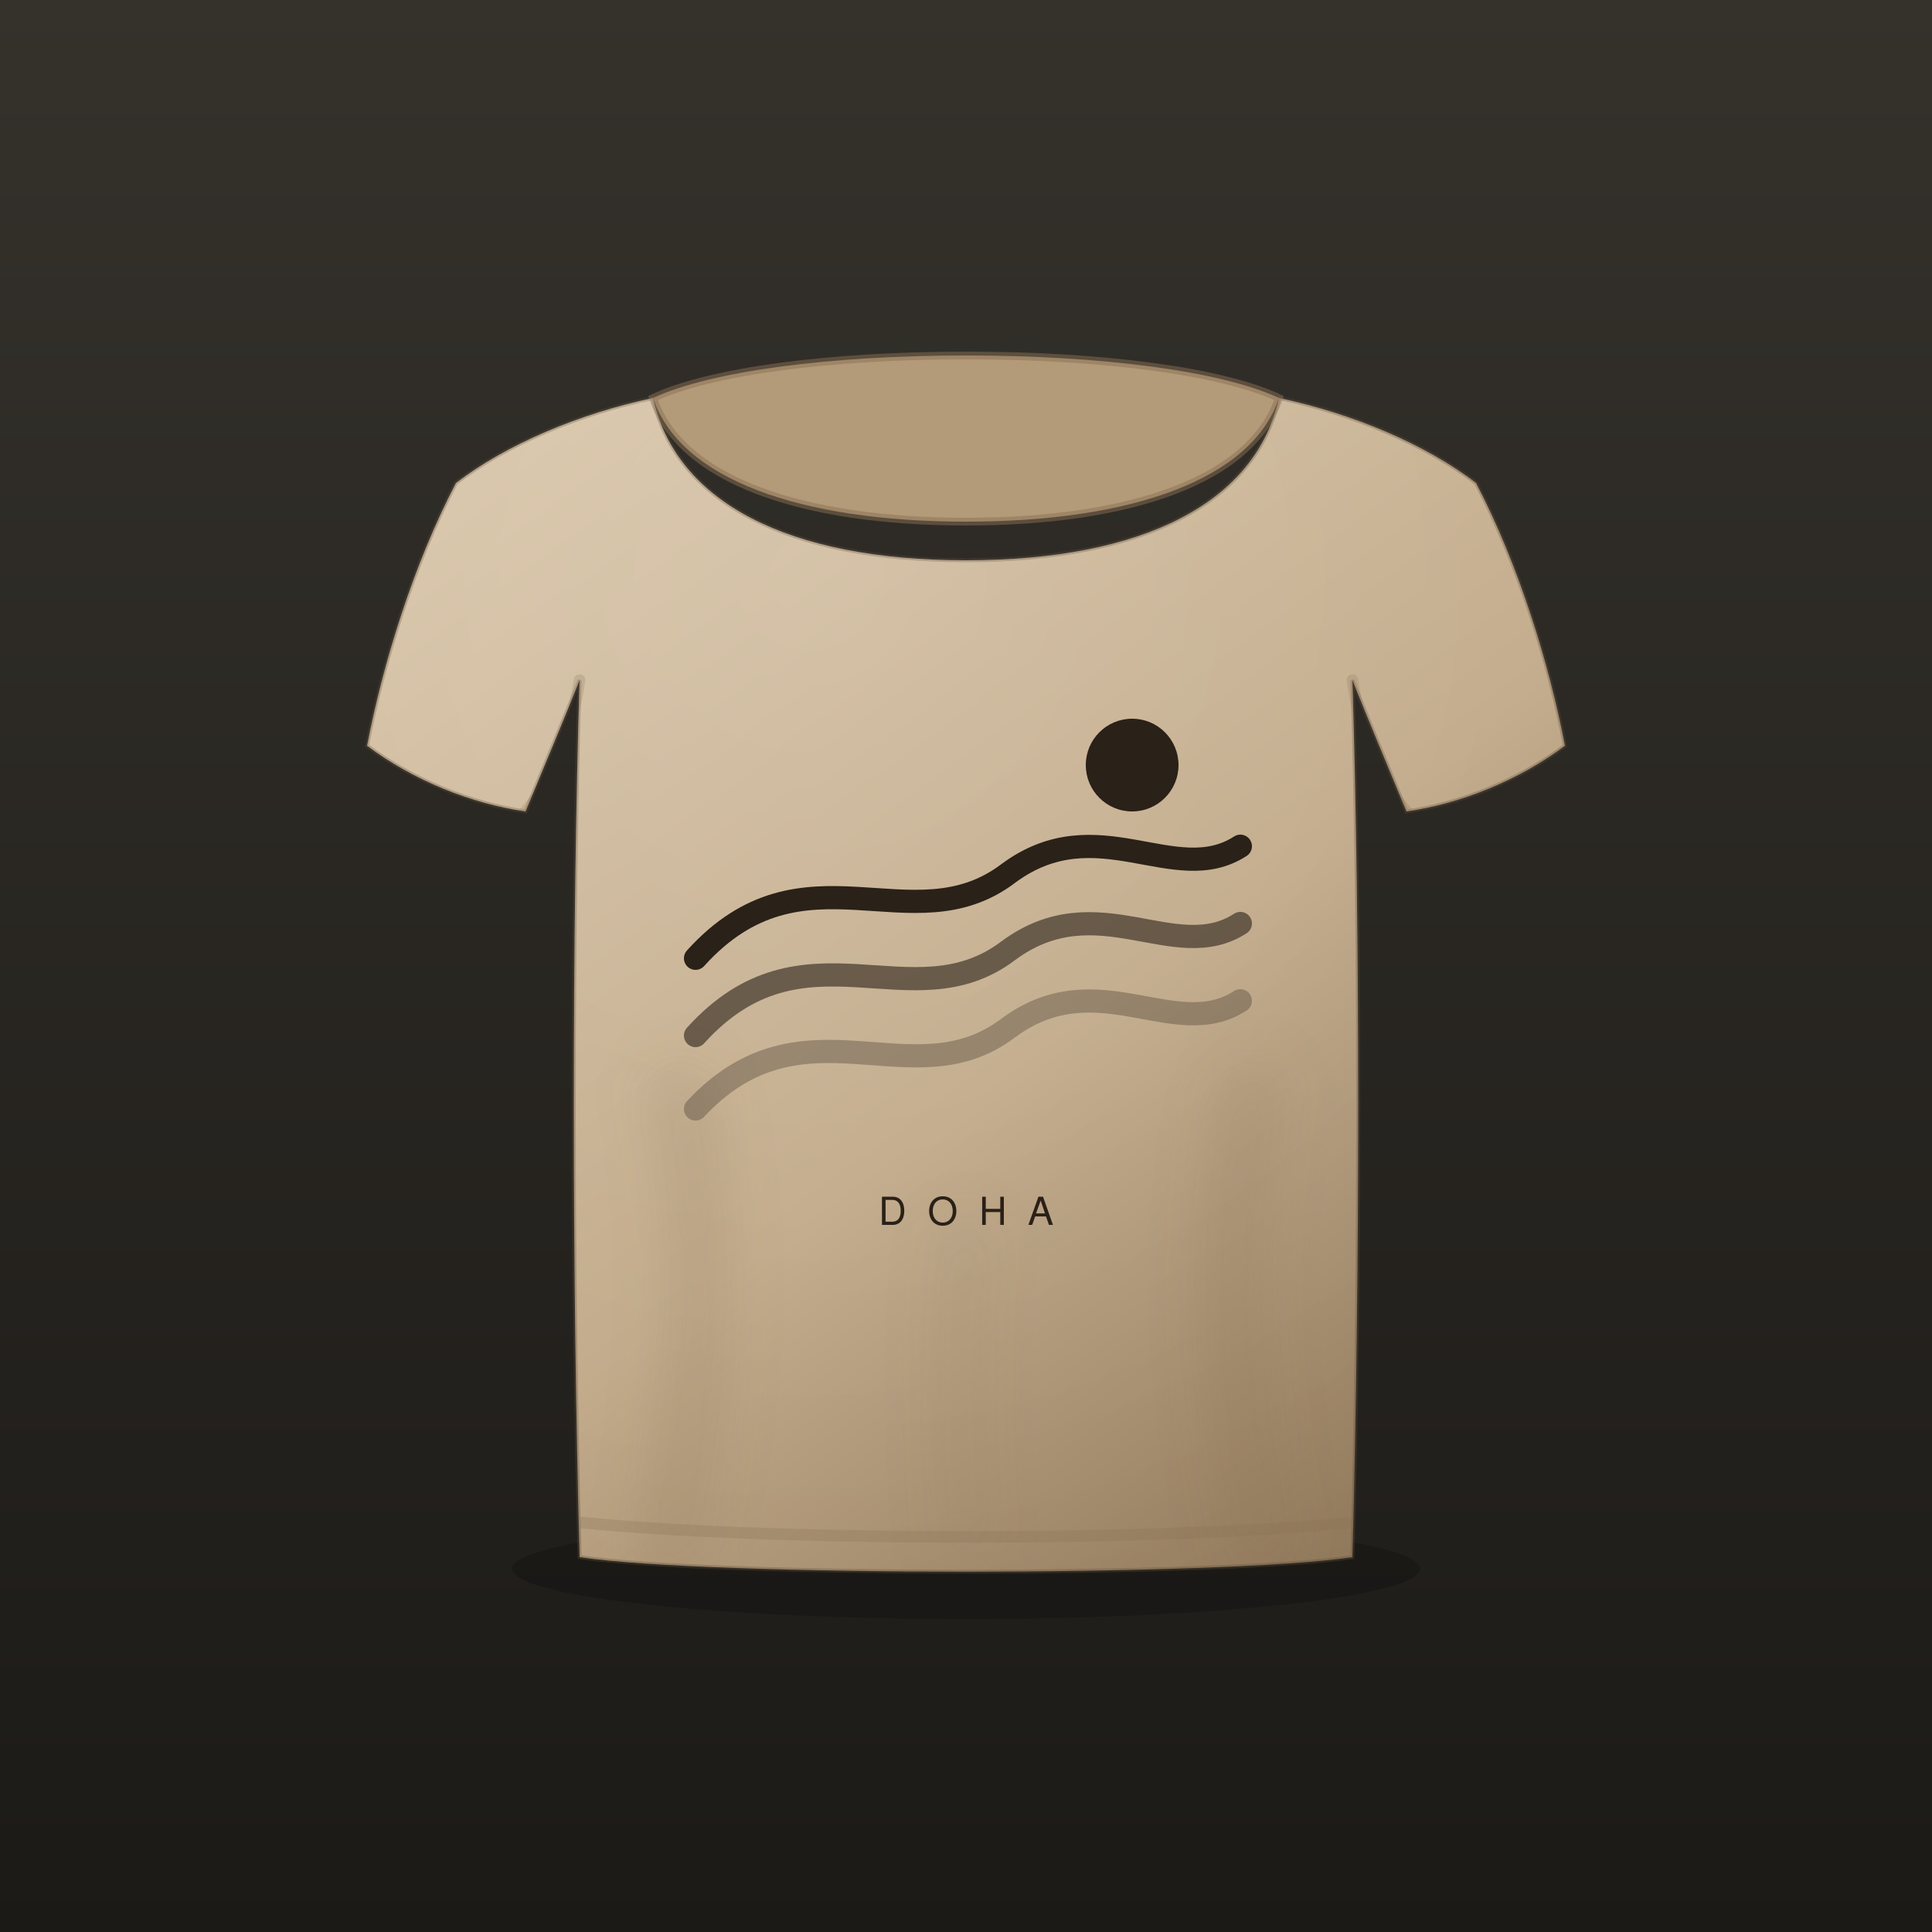
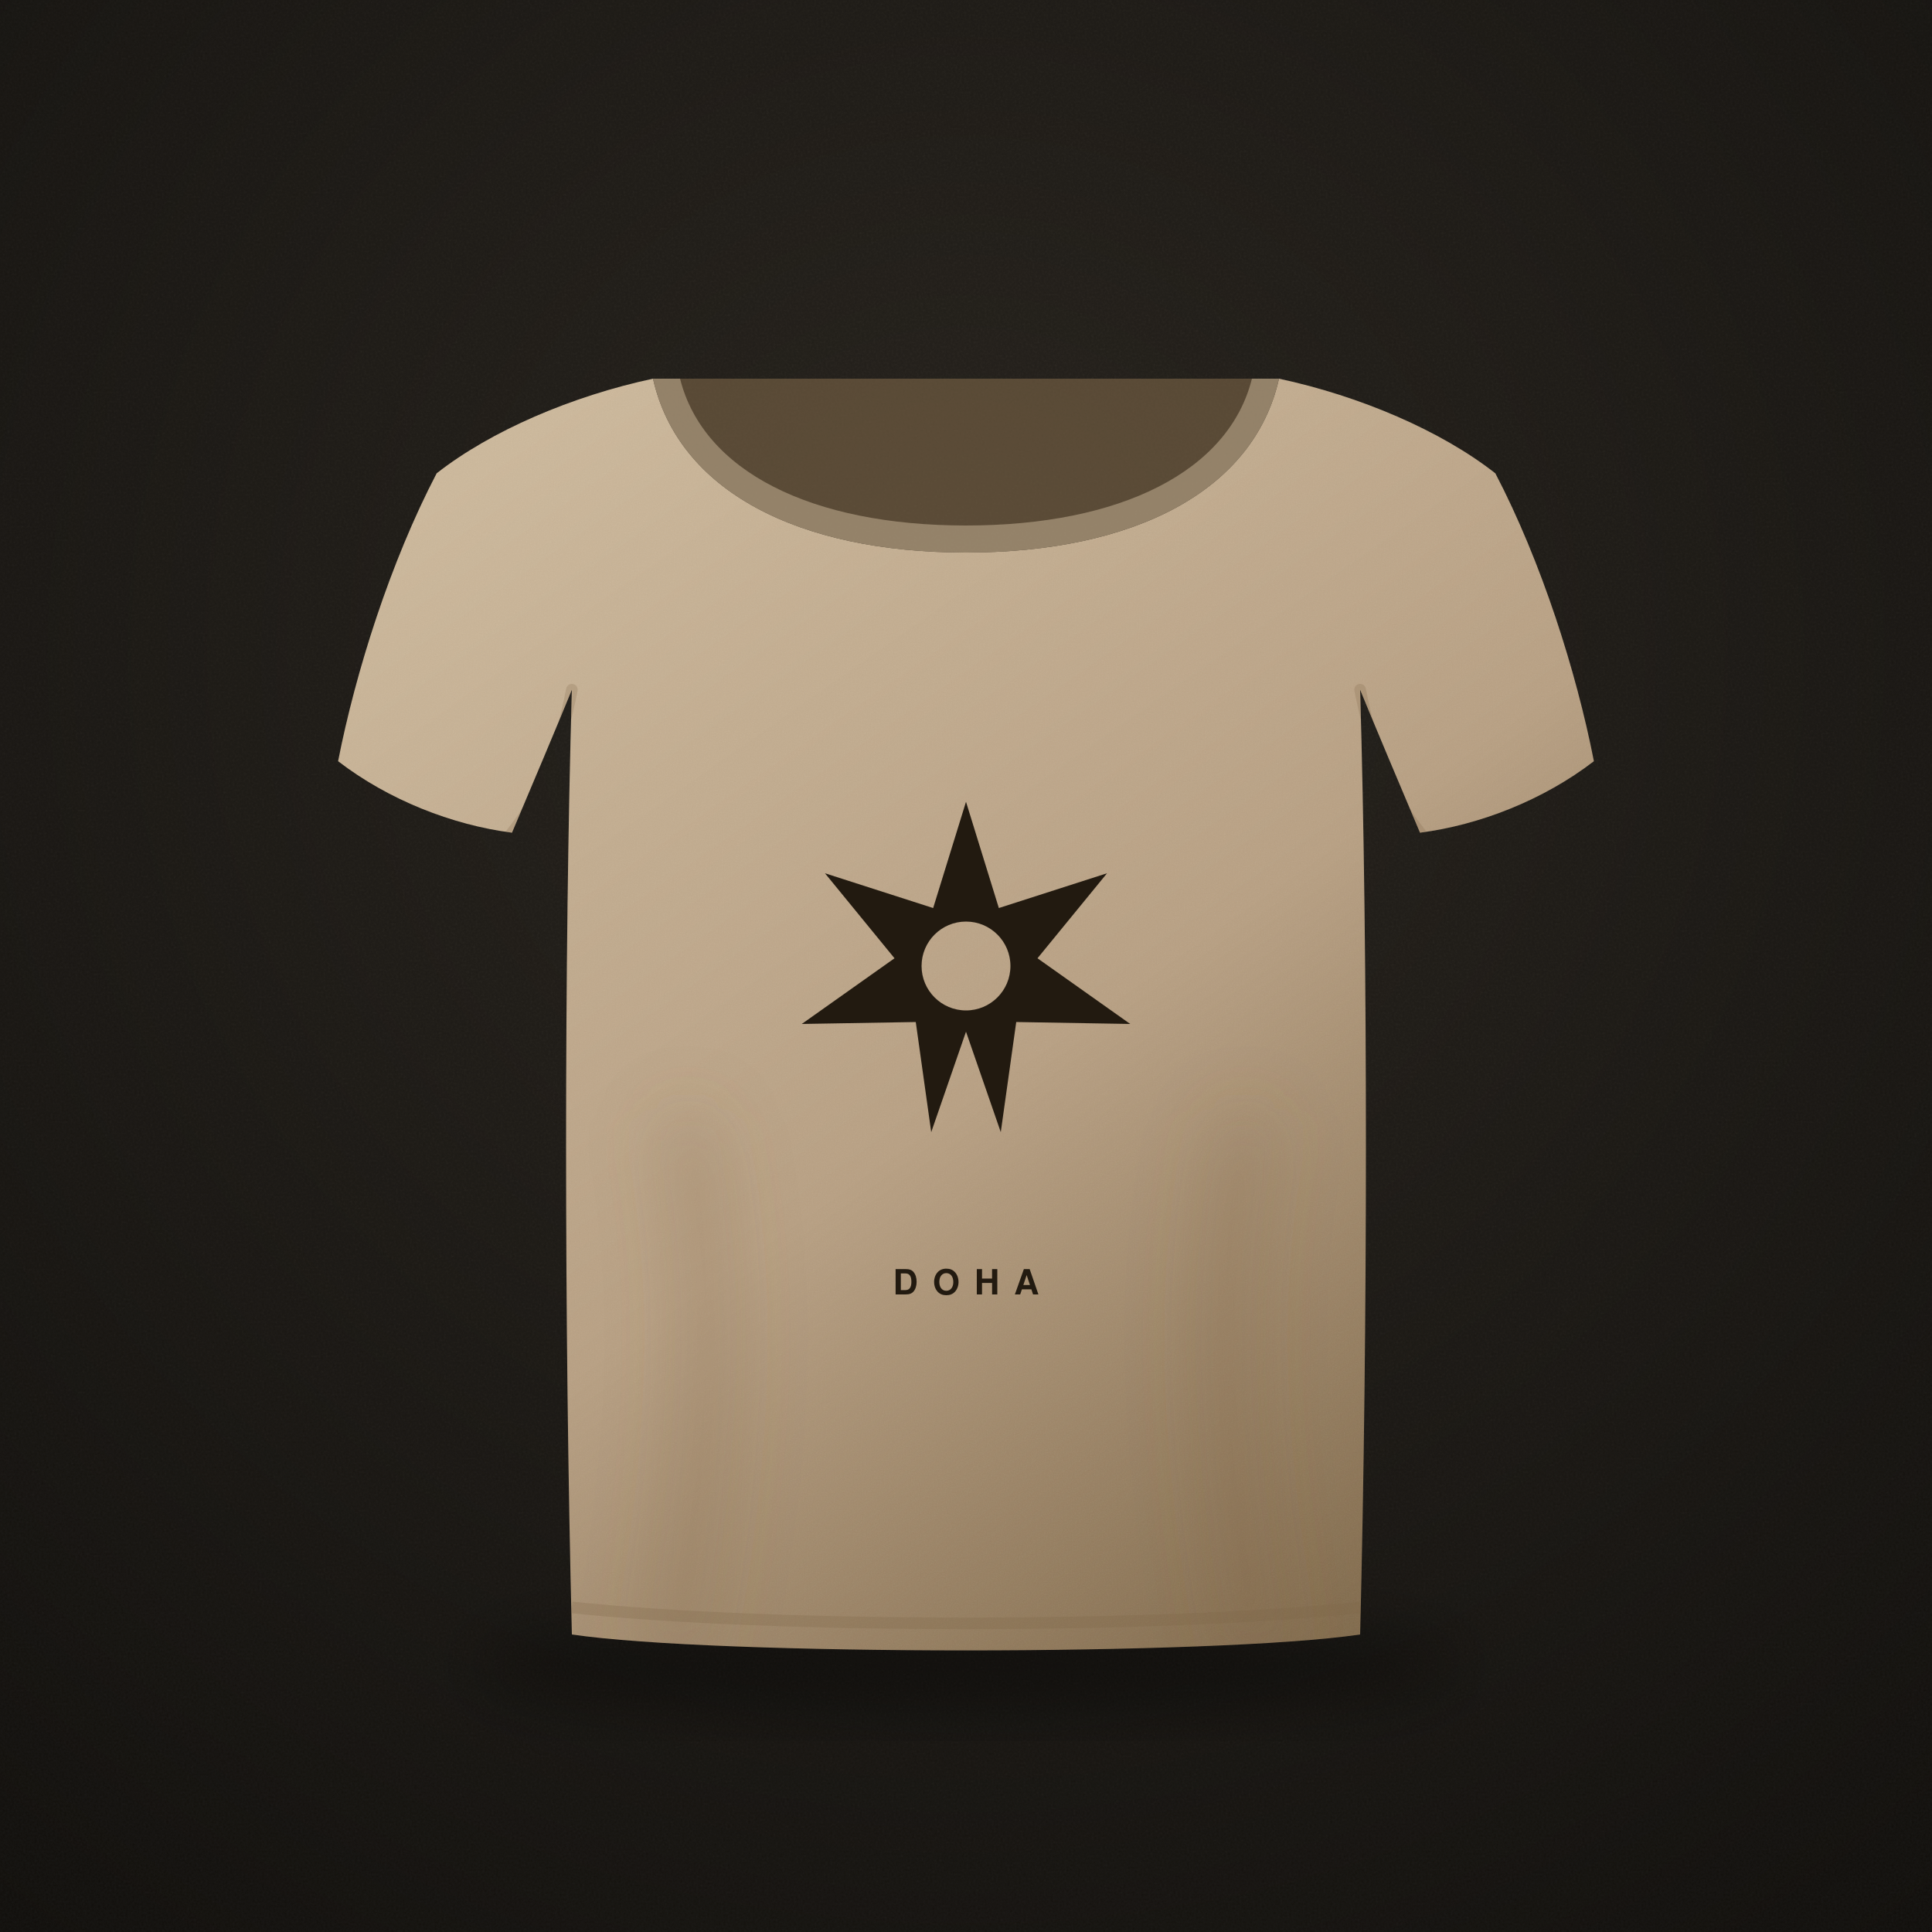
<svg xmlns="http://www.w3.org/2000/svg" viewBox="0 0 1000 1000" width="1000" height="1000" role="img" aria-label="dune-tee">
  <defs>
-     <linearGradient id="bg-dune-tee" x1="0" y1="0" x2="0" y2="1">
-       <stop offset="0%" stop-color="#35322c" />
-       <stop offset="100%" stop-color="#1c1a17" />
+     <radialGradient id="g-dune-tee" cx="0.5" cy="0.34" r="0.82">
+       <stop offset="0%" stop-color="#26221c" />
+       <stop offset="100%" stop-color="#100e0b" />
+     </radialGradient>
+     <linearGradient id="f-dune-tee" x1="0.16" y1="0" x2="0.86" y2="1">
+       <stop offset="0%" stop-color="#cdb99c" />
+       <stop offset="54%" stop-color="#b8a083" />
+       <stop offset="100%" stop-color="#7d6647" />
    </linearGradient>
-     <linearGradient id="fabric-dune-tee" x1="0.15" y1="0" x2="0.9" y2="1">
-       <stop offset="0%" stop-color="#d6c2a5" />
-       <stop offset="55%" stop-color="#c0a887" />
-       <stop offset="100%" stop-color="#8a7154" />
-     </linearGradient>
+     <filter id="grain-dune-tee" x="0" y="0" width="100%" height="100%">
+       <feTurbulence type="fractalNoise" baseFrequency="0.85" numOctaves="3" seed="7" />
+       <feColorMatrix type="saturate" values="0" />
+       <feComponentTransfer>
+         <feFuncA type="linear" slope="0.05" />
+       </feComponentTransfer>
+       <feComposite operator="in" in2="SourceGraphic" />
+     </filter>
+     <filter id="weave-dune-tee" x="0" y="0" width="100%" height="100%">
+       <feTurbulence type="fractalNoise" baseFrequency="1.5" numOctaves="2" seed="3" />
+       <feColorMatrix type="saturate" values="0" />
+       <feComponentTransfer>
+         <feFuncA type="linear" slope="0.08" />
+       </feComponentTransfer>
+       <feComposite operator="in" in2="SourceGraphic" />
+     </filter>
    <filter id="soft-dune-tee" x="-25%" y="-25%" width="150%" height="150%">
-       <feGaussianBlur stdDeviation="14" />
+       <feGaussianBlur stdDeviation="17" />
    </filter>
-     <radialGradient id="sheen-dune-tee" cx="0.42" cy="0.3" r="0.62">
-       <stop offset="0%" stop-color="#ffffff" stop-opacity="0.14" />
-       <stop offset="100%" stop-color="#ffffff" stop-opacity="0" />
-     </radialGradient>
-     <clipPath id="tee-dune-tee">
-       <path d="M338 206 C300 214 262 230 236 250 C214 292 198 344 190 386 C214 404 244 416 272 420 C282 396 292 372 300 352 C296 480 296 660 300 806 C368 816 632 816 700 806 C704 660 704 480 700 352 C708 372 718 396 728 420 C756 416 786 404 810 386 C802 344 786 292 764 250 C738 230 700 214 662 206 C650 260 592 290 500 290 C408 290 350 260 338 206 Z" />
+     <clipPath id="cloth-dune-tee">
+       <path d="M338 196 C296 205 254 223 226 245 C202 291 184 348 175 394 C201 414 234 427 265 431 C276 405 287 379 296 357 C292 494 292 686 296 846 C370 857 630 857 704 846 C708 686 708 494 704 357 C713 379 724 405 735 431 C766 427 799 414 825 394 C816 348 798 291 774 245 C746 223 704 205 662 196 C649 254 587 286 500 286 C413 286 351 254 338 196 Z" />
    </clipPath>
  </defs>
-   <rect width="1000" height="1000" fill="url(#bg-dune-tee)" />
-   <ellipse cx="500" cy="812" rx="235" ry="26" fill="#000" opacity="0.20" />
+   <rect width="1000" height="1000" fill="url(#g-dune-tee)" />
+   <rect width="1000" height="1000" filter="url(#grain-dune-tee)" fill="#ffffff" />
+   <ellipse cx="500" cy="862" rx="256" ry="26" fill="#000" opacity="0.34" filter="url(#soft-dune-tee)" />
  <g>
-     <path d="M338 206 C300 214 262 230 236 250 C214 292 198 344 190 386 C214 404 244 416 272 420 C282 396 292 372 300 352 C296 480 296 660 300 806 C368 816 632 816 700 806 C704 660 704 480 700 352 C708 372 718 396 728 420 C756 416 786 404 810 386 C802 344 786 292 764 250 C738 230 700 214 662 206 C650 260 592 290 500 290 C408 290 350 260 338 206 Z" fill="url(#fabric-dune-tee)" stroke="#5f4e39" stroke-opacity="0.35" stroke-width="2" />
-     <path d="M338 206 C352 248 414 270 500 270 C586 270 648 248 662 206 C632 192 570 184 500 184 C430 184 368 192 338 206 Z" fill="#b39a78" />
-     <path d="M338 206 C352 248 414 270 500 270 C586 270 648 248 662 206 C632 192 570 184 500 184 C430 184 368 192 338 206 Z" fill="none" stroke="#8a7154" stroke-opacity="0.5" stroke-width="4" />
-     <g clip-path="url(#tee-dune-tee)">
-       <rect width="1000" height="1000" fill="url(#sheen-dune-tee)" />
+     <path d="M338 196 C296 205 254 223 226 245 C202 291 184 348 175 394 C201 414 234 427 265 431 C276 405 287 379 296 357 C292 494 292 686 296 846 C370 857 630 857 704 846 C708 686 708 494 704 357 C713 379 724 405 735 431 C766 427 799 414 825 394 C816 348 798 291 774 245 C746 223 704 205 662 196 C649 254 587 286 500 286 C413 286 351 254 338 196 Z" fill="url(#f-dune-tee)" />
+     <g clip-path="url(#cloth-dune-tee)">
+       <rect width="1000" height="1000" filter="url(#weave-dune-tee)" fill="#ffffff" />
      <g filter="url(#soft-dune-tee)">
-         <path d="M352 566 C368 646 362 726 346 800" stroke="#8a7154" stroke-opacity="0.20" stroke-width="30" fill="none" stroke-linecap="round" />
-         <path d="M648 566 C632 646 638 726 654 800" stroke="#8a7154" stroke-opacity="0.20" stroke-width="30" fill="none" stroke-linecap="round" />
-         <path d="M500 640 C494 700 496 752 500 800" stroke="#8a7154" stroke-opacity="0.12" stroke-width="22" fill="none" stroke-linecap="round" />
+         <path d="M356 590 C372 672 366 756 350 848" stroke="#7d6647" stroke-opacity="0.20" stroke-width="34" fill="none" stroke-linecap="round" />
+         <path d="M644 590 C628 672 634 756 650 848" stroke="#7d6647" stroke-opacity="0.20" stroke-width="34" fill="none" stroke-linecap="round" />
      </g>
-       <path d="M272 420 C288 402 296 378 300 352" stroke="#8a7154" stroke-opacity="0.22" stroke-width="6" fill="none" stroke-linecap="round" />
-       <path d="M728 420 C712 402 704 378 700 352" stroke="#8a7154" stroke-opacity="0.22" stroke-width="6" fill="none" stroke-linecap="round" />
-       <path d="M300 788 C400 798 600 798 700 788" stroke="#8a7154" stroke-opacity="0.28" stroke-width="6" fill="none" />
+       <path d="M265 431 C282 410 291 383 296 357" stroke="#7d6647" stroke-opacity="0.24" stroke-width="6" fill="none" stroke-linecap="round" />
+       <path d="M735 431 C718 410 709 383 704 357" stroke="#7d6647" stroke-opacity="0.24" stroke-width="6" fill="none" stroke-linecap="round" />
+       <path d="M296 832 C400 843 600 843 704 832" stroke="#7d6647" stroke-opacity="0.26" stroke-width="6" fill="none" />
    </g>
-     <g transform="translate(500 470)" fill="#2a2118" stroke="#2a2118">
-       <circle cx="86" cy="-74" r="24" stroke="none" />
-       <g fill="none" stroke-width="12" stroke-linecap="round">
-         <path d="M-140 26 C -84 -36, -28 20, 22 -18 C 68 -52, 108 -10, 142 -32" />
-         <path d="M-140 66 C -84 4, -28 60, 22 22 C 68 -12, 108 30, 142 8" stroke-opacity="0.6" />
-         <path d="M-140 104 C -84 44, -28 100, 22 62 C 68 28, 108 70, 142 48" stroke-opacity="0.3" />
+     <path d="M338 196 L662 196 C649 254 587 286 500 286 C413 286 351 254 338 196 Z" fill="#7d6647" opacity="0.6" />
+     <path d="M338 196 C351 254 413 286 500 286 C587 286 649 254 662 196 L648 196 C636 244 580 272 500 272 C420 272 364 244 352 196 Z" fill="#cdb99c" opacity="0.5" />
+     <g transform="translate(500 500)" fill="#221a10">
+       <g transform="scale(0.5)">
+         <path fill-rule="evenodd" d="M0 -170 L34 -60 L146 -96 L74 -8 L170 60 L52 58 L36 172 L0 68 L-36 172 L-52 58 L-170 60 L-74 -8 L-146 -96 L-34 -60 Z                                  M0 -46 A46 46 0 1 0 0 46 A46 46 0 1 0 0 -46 Z" />
      </g>
-       <text x="0" y="164" text-anchor="middle" font-family="Helvetica,Arial,sans-serif" font-size="20" letter-spacing="11" stroke="none">DOHA</text>
+       <text x="0" y="170" text-anchor="middle" font-family="Helvetica,Arial,sans-serif" font-size="18" font-weight="700" letter-spacing="7.6">DOHA</text>
    </g>
  </g>
</svg>
